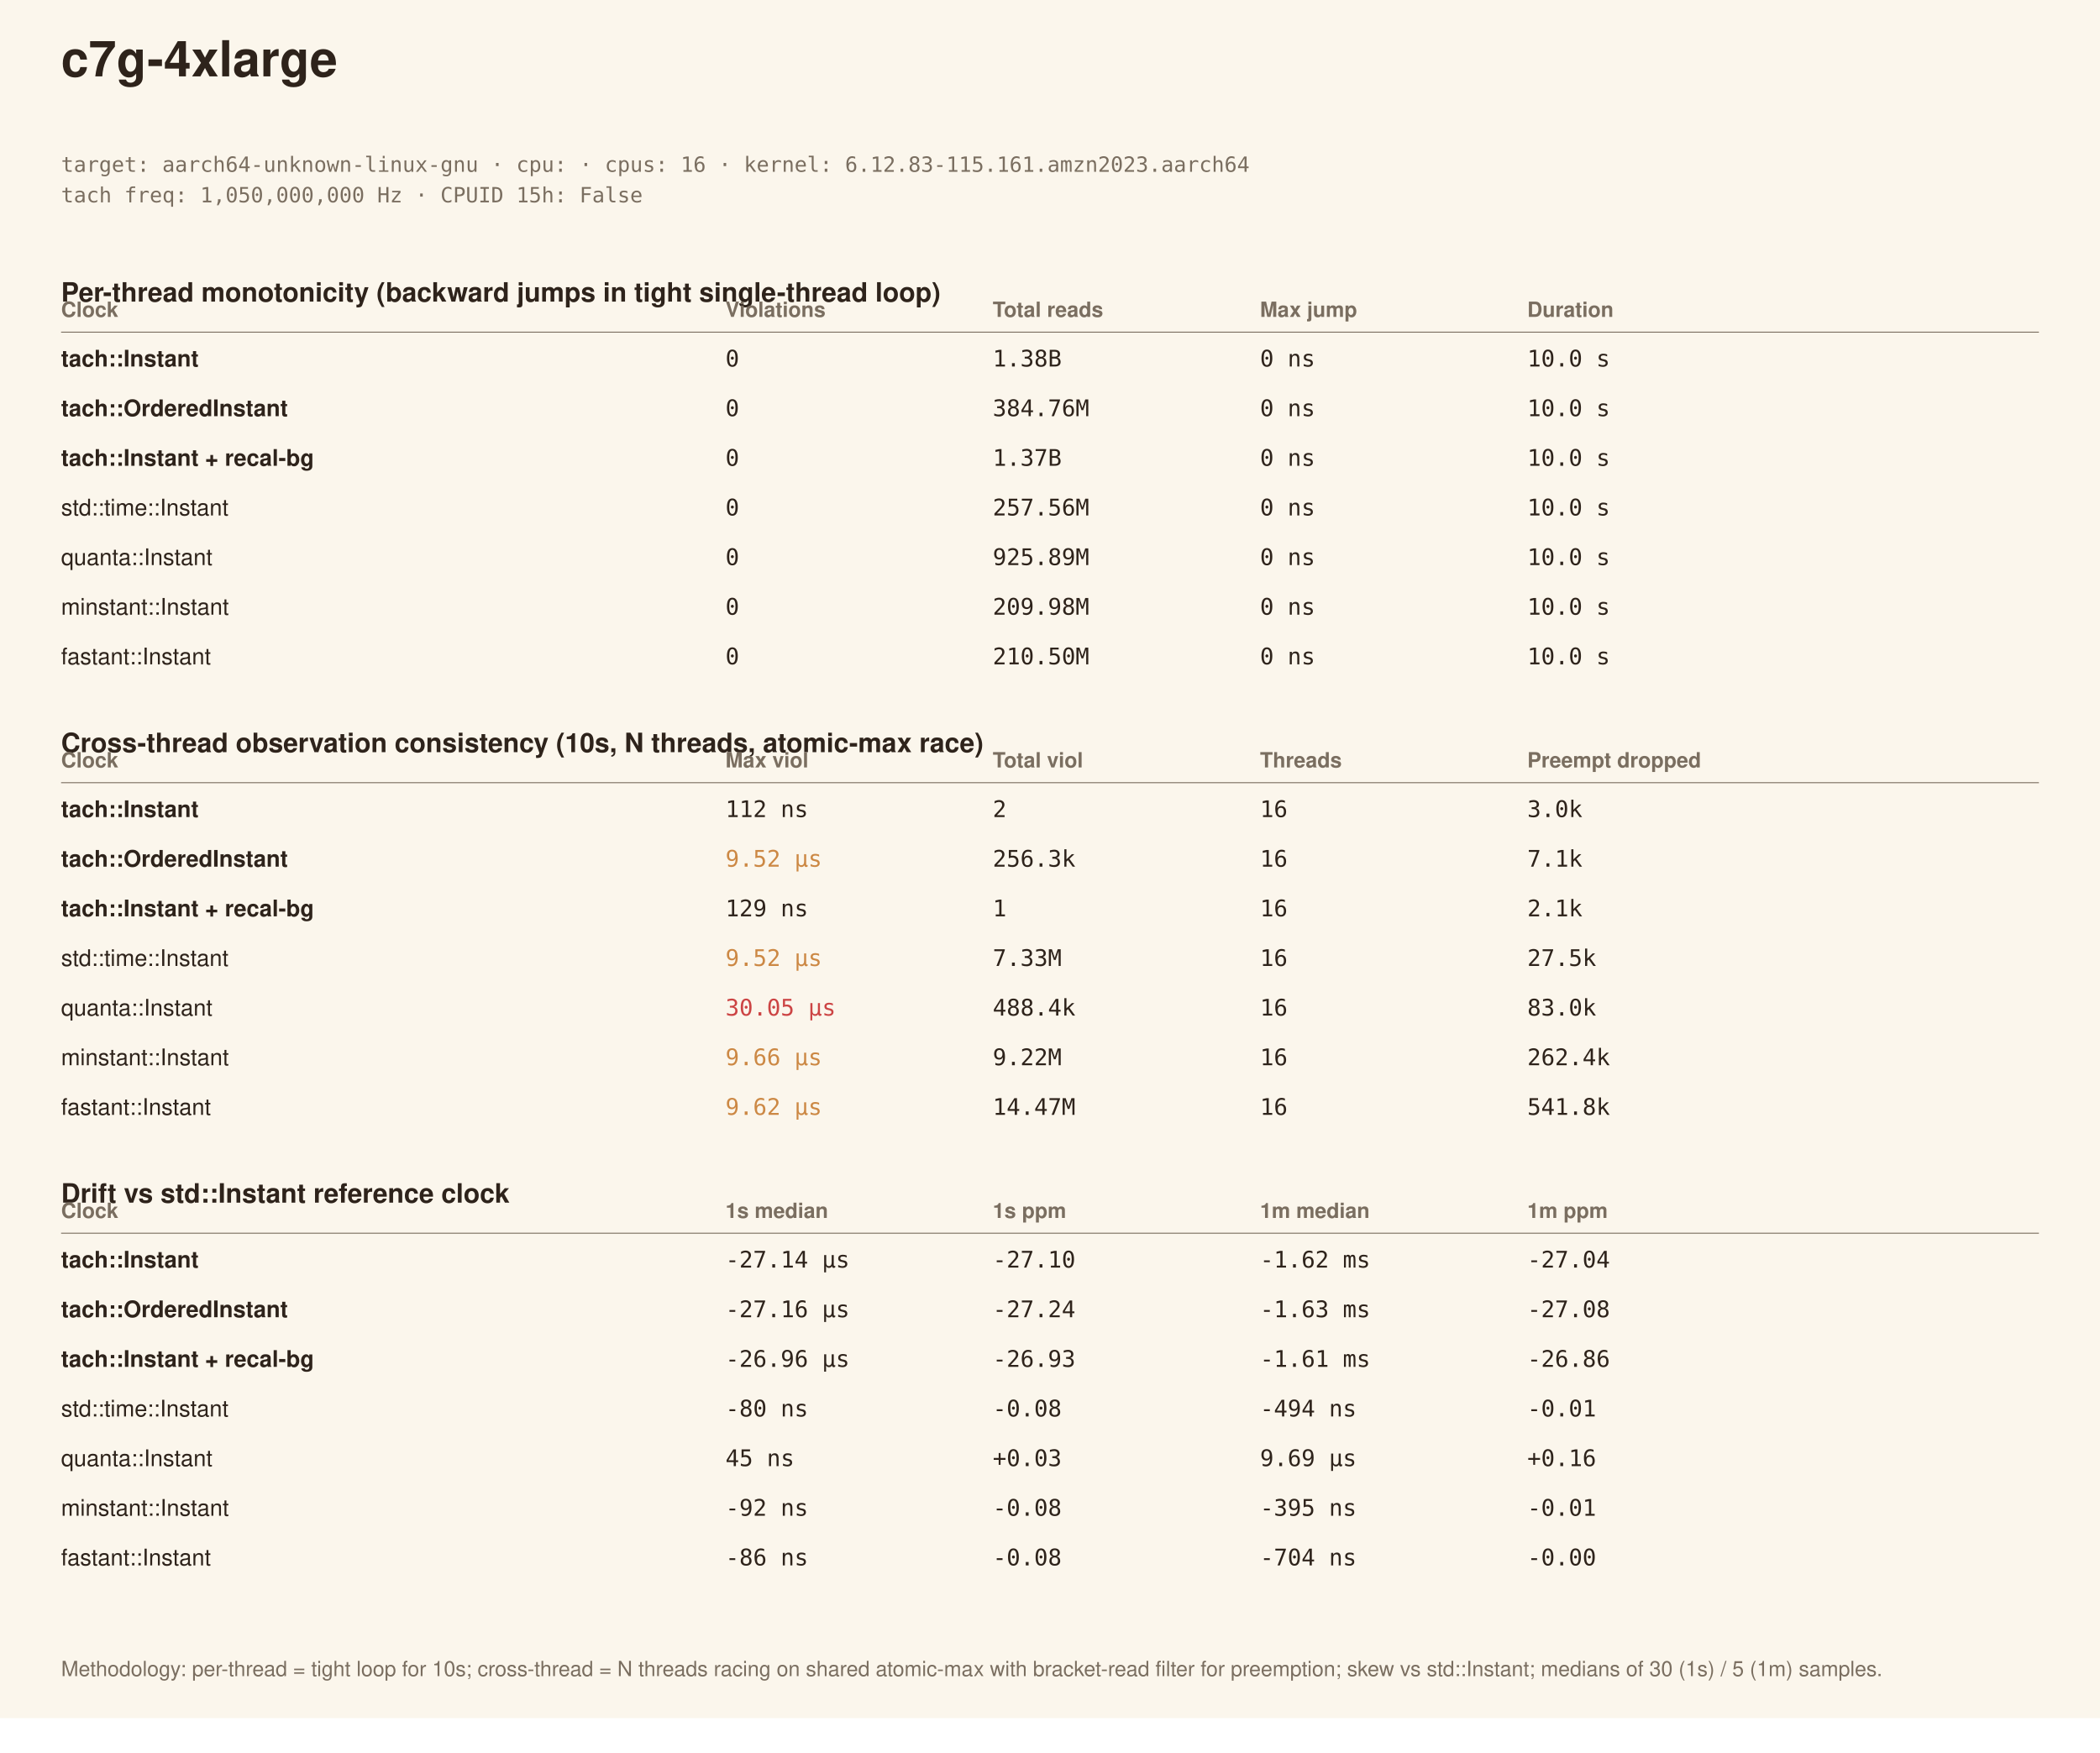
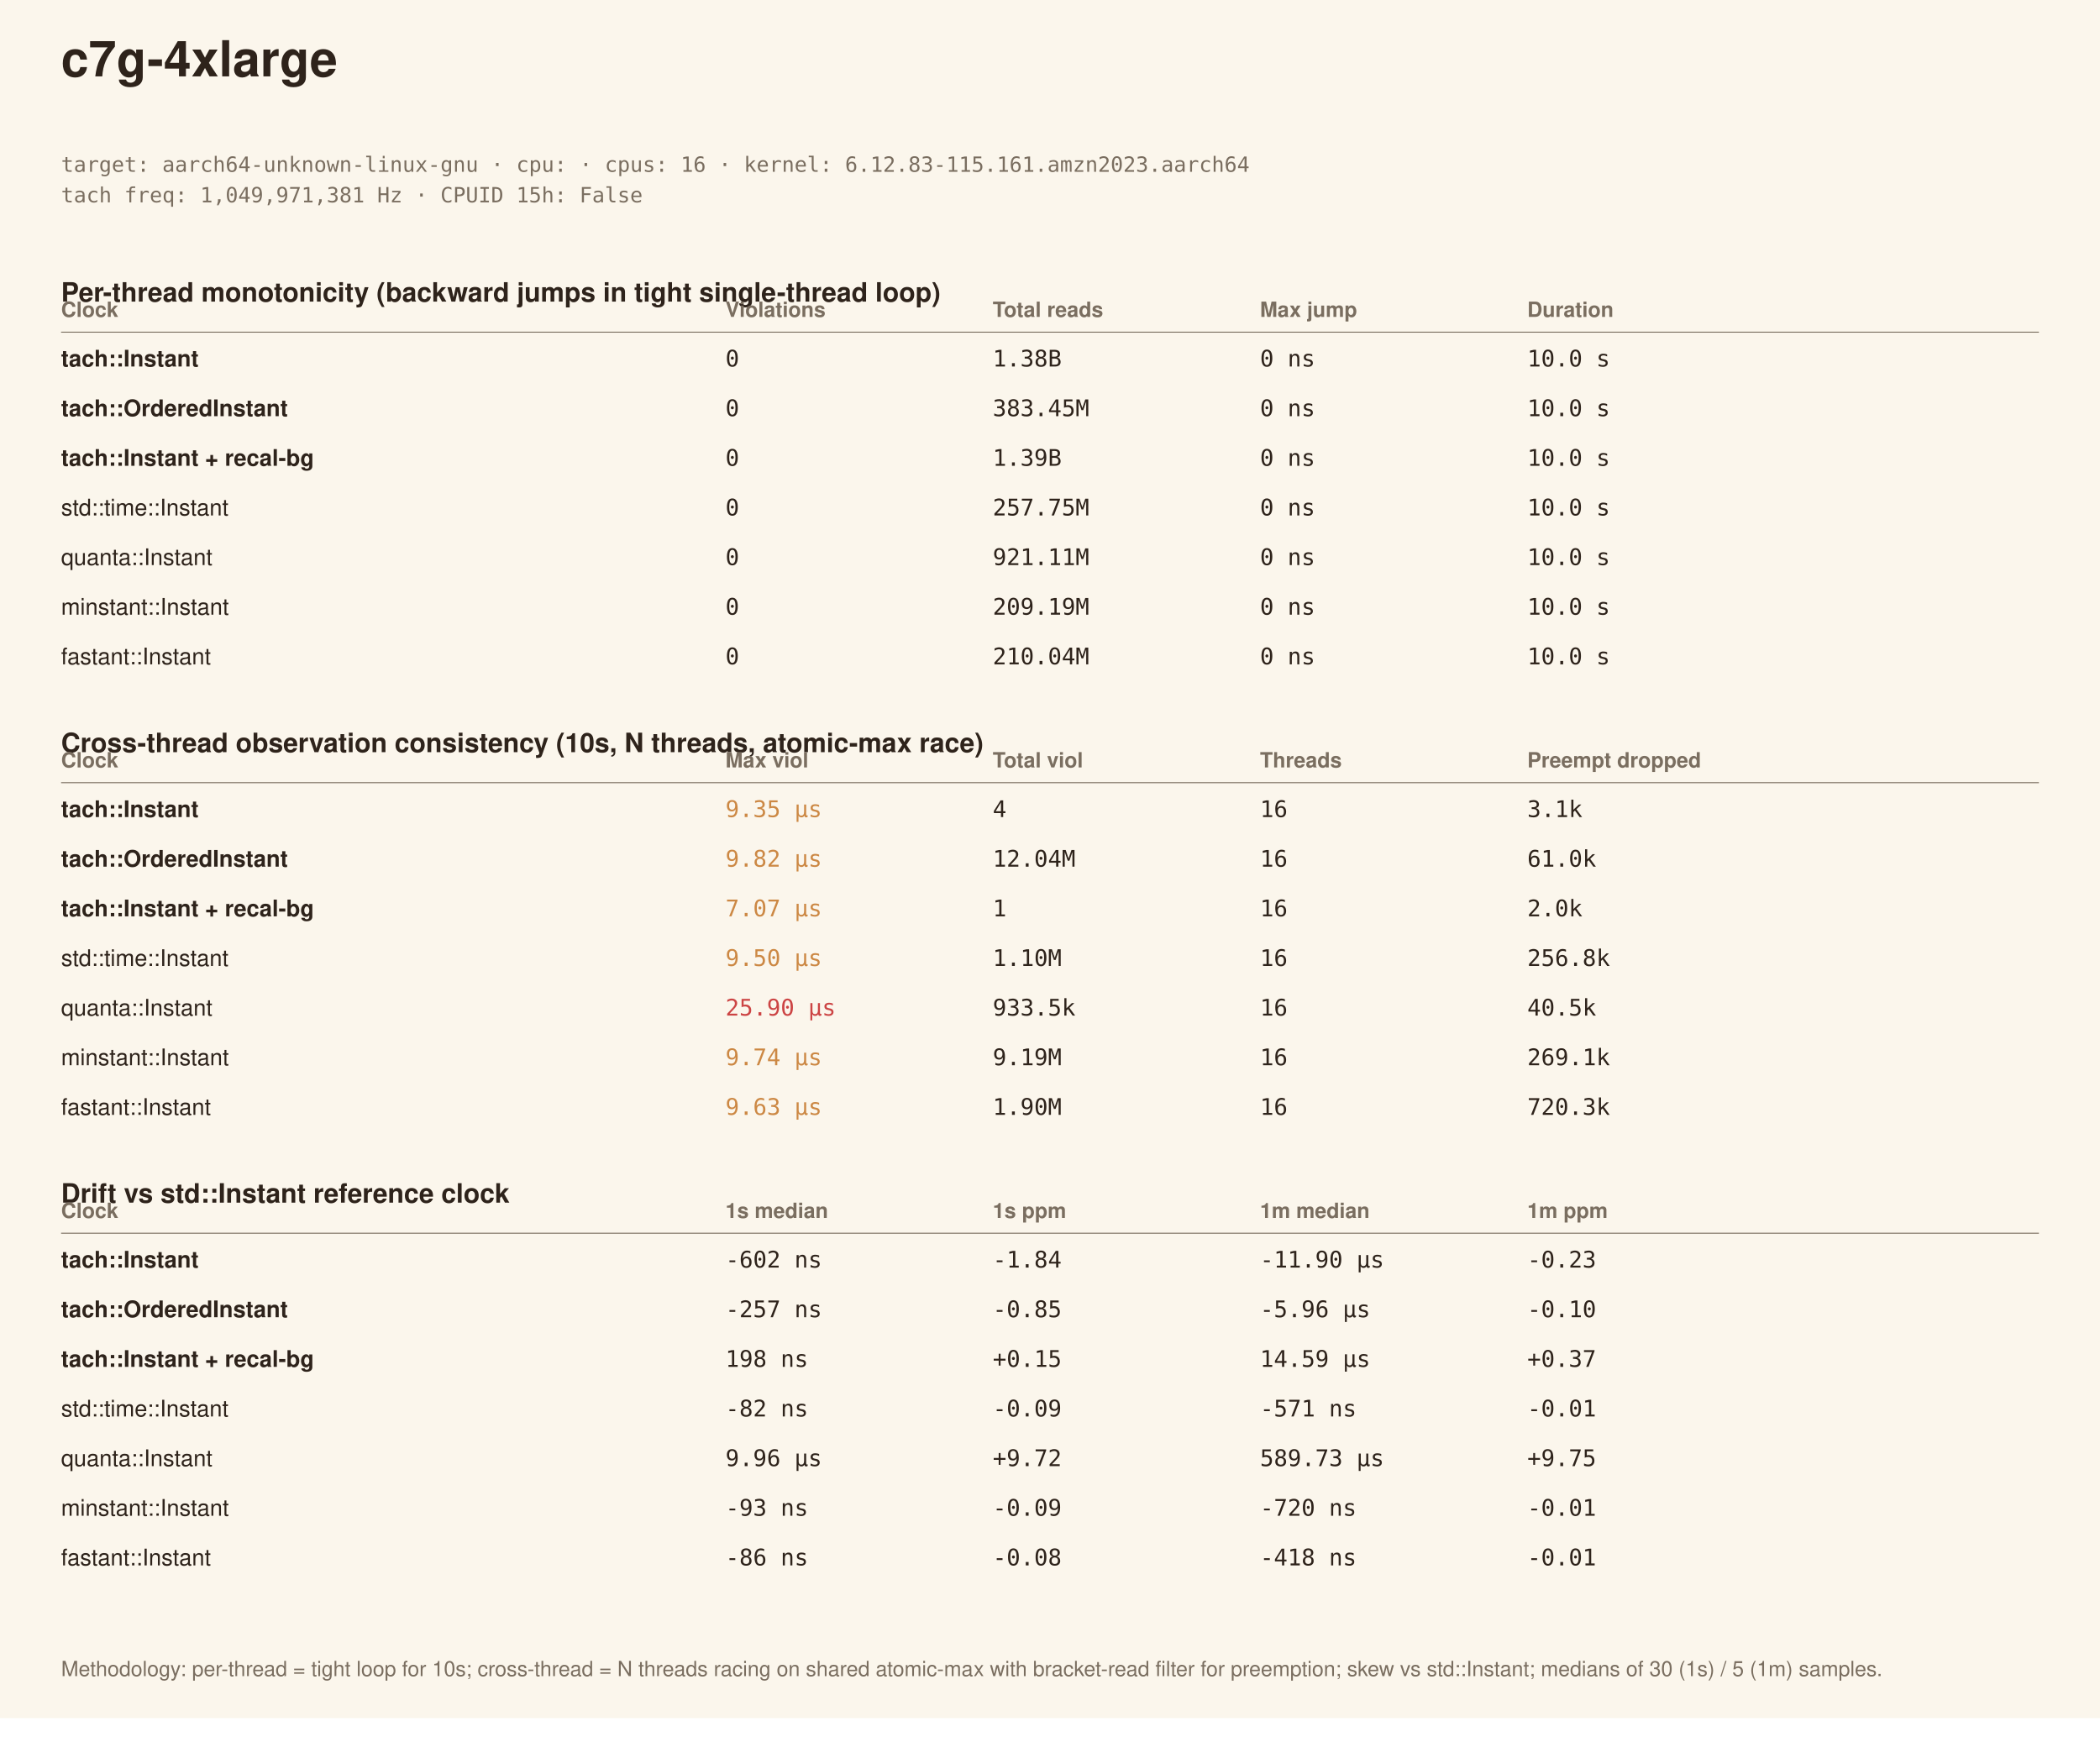
<svg xmlns="http://www.w3.org/2000/svg" viewBox="0 0 1100 918" width="1100" height="918">
  <rect width="1100" height="900" fill="#FBF6EC" />
  <text x="32" y="40" text-anchor="start" font-family="Avenir Next, Helvetica, Arial, sans-serif" font-size="26" font-weight="bold" fill="#2E231B">c7g-4xlarge</text>
  <text x="32" y="90" text-anchor="start" font-family="monospace" font-size="11" fill="#7A6E60">target: aarch64-unknown-linux-gnu  ·  cpu:   ·  cpus: 16  ·  kernel: 6.12.83-115.161.amzn2023.aarch64</text>
-   <text x="32" y="106" text-anchor="start" font-family="monospace" font-size="11" fill="#7A6E60">tach freq: 1,050,000,000 Hz  ·  CPUID 15h: False</text>
+   <text x="32" y="106" text-anchor="start" font-family="monospace" font-size="11" fill="#7A6E60">tach freq: 1,049,971,381 Hz  ·  CPUID 15h: False</text>
  <text x="32" y="158" text-anchor="start" font-family="Avenir Next, Helvetica, Arial, sans-serif" font-size="14" font-weight="bold" fill="#2E231B">Per-thread monotonicity (backward jumps in tight single-thread loop)</text>
  <line x1="32" y1="174" x2="1068" y2="174" stroke="#7A6E60" stroke-width="0.5" />
  <text x="32" y="166" text-anchor="start" font-family="Avenir Next, Helvetica, Arial, sans-serif" font-size="11" font-weight="bold" fill="#7A6E60">Clock</text>
  <text x="380" y="166" text-anchor="start" font-family="Avenir Next, Helvetica, Arial, sans-serif" font-size="11" font-weight="bold" fill="#7A6E60">Violations</text>
  <text x="520" y="166" text-anchor="start" font-family="Avenir Next, Helvetica, Arial, sans-serif" font-size="11" font-weight="bold" fill="#7A6E60">Total reads</text>
  <text x="660" y="166" text-anchor="start" font-family="Avenir Next, Helvetica, Arial, sans-serif" font-size="11" font-weight="bold" fill="#7A6E60">Max jump</text>
  <text x="800" y="166" text-anchor="start" font-family="Avenir Next, Helvetica, Arial, sans-serif" font-size="11" font-weight="bold" fill="#7A6E60">Duration</text>
  <text x="32" y="192" text-anchor="start" font-family="Avenir Next, Helvetica, Arial, sans-serif" font-size="12" font-weight="bold" fill="#2E231B">tach::Instant</text>
  <text x="380" y="192" text-anchor="start" font-family="monospace" font-size="12" fill="#2E231B">0</text>
  <text x="520" y="192" text-anchor="start" font-family="monospace" font-size="12" fill="#2E231B">1.38B</text>
  <text x="660" y="192" text-anchor="start" font-family="monospace" font-size="12" fill="#2E231B">0 ns</text>
  <text x="800" y="192" text-anchor="start" font-family="monospace" font-size="12" fill="#2E231B">10.0 s</text>
  <text x="32" y="218" text-anchor="start" font-family="Avenir Next, Helvetica, Arial, sans-serif" font-size="12" font-weight="bold" fill="#2E231B">tach::OrderedInstant</text>
  <text x="380" y="218" text-anchor="start" font-family="monospace" font-size="12" fill="#2E231B">0</text>
-   <text x="520" y="218" text-anchor="start" font-family="monospace" font-size="12" fill="#2E231B">384.76M</text>
+   <text x="520" y="218" text-anchor="start" font-family="monospace" font-size="12" fill="#2E231B">383.45M</text>
  <text x="660" y="218" text-anchor="start" font-family="monospace" font-size="12" fill="#2E231B">0 ns</text>
  <text x="800" y="218" text-anchor="start" font-family="monospace" font-size="12" fill="#2E231B">10.0 s</text>
  <text x="32" y="244" text-anchor="start" font-family="Avenir Next, Helvetica, Arial, sans-serif" font-size="12" font-weight="bold" fill="#2E231B">tach::Instant + recal-bg</text>
  <text x="380" y="244" text-anchor="start" font-family="monospace" font-size="12" fill="#2E231B">0</text>
-   <text x="520" y="244" text-anchor="start" font-family="monospace" font-size="12" fill="#2E231B">1.37B</text>
+   <text x="520" y="244" text-anchor="start" font-family="monospace" font-size="12" fill="#2E231B">1.39B</text>
  <text x="660" y="244" text-anchor="start" font-family="monospace" font-size="12" fill="#2E231B">0 ns</text>
  <text x="800" y="244" text-anchor="start" font-family="monospace" font-size="12" fill="#2E231B">10.0 s</text>
  <text x="32" y="270" text-anchor="start" font-family="Avenir Next, Helvetica, Arial, sans-serif" font-size="12" fill="#2E231B">std::time::Instant</text>
  <text x="380" y="270" text-anchor="start" font-family="monospace" font-size="12" fill="#2E231B">0</text>
-   <text x="520" y="270" text-anchor="start" font-family="monospace" font-size="12" fill="#2E231B">257.56M</text>
+   <text x="520" y="270" text-anchor="start" font-family="monospace" font-size="12" fill="#2E231B">257.75M</text>
  <text x="660" y="270" text-anchor="start" font-family="monospace" font-size="12" fill="#2E231B">0 ns</text>
  <text x="800" y="270" text-anchor="start" font-family="monospace" font-size="12" fill="#2E231B">10.0 s</text>
  <text x="32" y="296" text-anchor="start" font-family="Avenir Next, Helvetica, Arial, sans-serif" font-size="12" fill="#2E231B">quanta::Instant</text>
  <text x="380" y="296" text-anchor="start" font-family="monospace" font-size="12" fill="#2E231B">0</text>
-   <text x="520" y="296" text-anchor="start" font-family="monospace" font-size="12" fill="#2E231B">925.89M</text>
+   <text x="520" y="296" text-anchor="start" font-family="monospace" font-size="12" fill="#2E231B">921.11M</text>
  <text x="660" y="296" text-anchor="start" font-family="monospace" font-size="12" fill="#2E231B">0 ns</text>
  <text x="800" y="296" text-anchor="start" font-family="monospace" font-size="12" fill="#2E231B">10.0 s</text>
  <text x="32" y="322" text-anchor="start" font-family="Avenir Next, Helvetica, Arial, sans-serif" font-size="12" fill="#2E231B">minstant::Instant</text>
  <text x="380" y="322" text-anchor="start" font-family="monospace" font-size="12" fill="#2E231B">0</text>
-   <text x="520" y="322" text-anchor="start" font-family="monospace" font-size="12" fill="#2E231B">209.98M</text>
+   <text x="520" y="322" text-anchor="start" font-family="monospace" font-size="12" fill="#2E231B">209.19M</text>
  <text x="660" y="322" text-anchor="start" font-family="monospace" font-size="12" fill="#2E231B">0 ns</text>
  <text x="800" y="322" text-anchor="start" font-family="monospace" font-size="12" fill="#2E231B">10.0 s</text>
  <text x="32" y="348" text-anchor="start" font-family="Avenir Next, Helvetica, Arial, sans-serif" font-size="12" fill="#2E231B">fastant::Instant</text>
  <text x="380" y="348" text-anchor="start" font-family="monospace" font-size="12" fill="#2E231B">0</text>
-   <text x="520" y="348" text-anchor="start" font-family="monospace" font-size="12" fill="#2E231B">210.50M</text>
+   <text x="520" y="348" text-anchor="start" font-family="monospace" font-size="12" fill="#2E231B">210.04M</text>
  <text x="660" y="348" text-anchor="start" font-family="monospace" font-size="12" fill="#2E231B">0 ns</text>
  <text x="800" y="348" text-anchor="start" font-family="monospace" font-size="12" fill="#2E231B">10.0 s</text>
  <text x="32" y="394" text-anchor="start" font-family="Avenir Next, Helvetica, Arial, sans-serif" font-size="14" font-weight="bold" fill="#2E231B">Cross-thread observation consistency (10s, N threads, atomic-max race)</text>
  <line x1="32" y1="410" x2="1068" y2="410" stroke="#7A6E60" stroke-width="0.5" />
  <text x="32" y="402" text-anchor="start" font-family="Avenir Next, Helvetica, Arial, sans-serif" font-size="11" font-weight="bold" fill="#7A6E60">Clock</text>
  <text x="380" y="402" text-anchor="start" font-family="Avenir Next, Helvetica, Arial, sans-serif" font-size="11" font-weight="bold" fill="#7A6E60">Max viol</text>
  <text x="520" y="402" text-anchor="start" font-family="Avenir Next, Helvetica, Arial, sans-serif" font-size="11" font-weight="bold" fill="#7A6E60">Total viol</text>
  <text x="660" y="402" text-anchor="start" font-family="Avenir Next, Helvetica, Arial, sans-serif" font-size="11" font-weight="bold" fill="#7A6E60">Threads</text>
  <text x="800" y="402" text-anchor="start" font-family="Avenir Next, Helvetica, Arial, sans-serif" font-size="11" font-weight="bold" fill="#7A6E60">Preempt dropped</text>
  <text x="32" y="428" text-anchor="start" font-family="Avenir Next, Helvetica, Arial, sans-serif" font-size="12" font-weight="bold" fill="#2E231B">tach::Instant</text>
-   <text x="380" y="428" text-anchor="start" font-family="monospace" font-size="12" fill="#2E231B">112 ns</text>
-   <text x="520" y="428" text-anchor="start" font-family="monospace" font-size="12" fill="#2E231B">2</text>
+   <text x="380" y="428" text-anchor="start" font-family="monospace" font-size="12" fill="#cc8844">9.35 µs</text>
+   <text x="520" y="428" text-anchor="start" font-family="monospace" font-size="12" fill="#2E231B">4</text>
  <text x="660" y="428" text-anchor="start" font-family="monospace" font-size="12" fill="#2E231B">16</text>
-   <text x="800" y="428" text-anchor="start" font-family="monospace" font-size="12" fill="#2E231B">3.0k</text>
+   <text x="800" y="428" text-anchor="start" font-family="monospace" font-size="12" fill="#2E231B">3.1k</text>
  <text x="32" y="454" text-anchor="start" font-family="Avenir Next, Helvetica, Arial, sans-serif" font-size="12" font-weight="bold" fill="#2E231B">tach::OrderedInstant</text>
-   <text x="380" y="454" text-anchor="start" font-family="monospace" font-size="12" fill="#cc8844">9.52 µs</text>
-   <text x="520" y="454" text-anchor="start" font-family="monospace" font-size="12" fill="#2E231B">256.3k</text>
+   <text x="380" y="454" text-anchor="start" font-family="monospace" font-size="12" fill="#cc8844">9.82 µs</text>
+   <text x="520" y="454" text-anchor="start" font-family="monospace" font-size="12" fill="#2E231B">12.04M</text>
  <text x="660" y="454" text-anchor="start" font-family="monospace" font-size="12" fill="#2E231B">16</text>
-   <text x="800" y="454" text-anchor="start" font-family="monospace" font-size="12" fill="#2E231B">7.1k</text>
+   <text x="800" y="454" text-anchor="start" font-family="monospace" font-size="12" fill="#2E231B">61.0k</text>
  <text x="32" y="480" text-anchor="start" font-family="Avenir Next, Helvetica, Arial, sans-serif" font-size="12" font-weight="bold" fill="#2E231B">tach::Instant + recal-bg</text>
-   <text x="380" y="480" text-anchor="start" font-family="monospace" font-size="12" fill="#2E231B">129 ns</text>
+   <text x="380" y="480" text-anchor="start" font-family="monospace" font-size="12" fill="#cc8844">7.07 µs</text>
  <text x="520" y="480" text-anchor="start" font-family="monospace" font-size="12" fill="#2E231B">1</text>
  <text x="660" y="480" text-anchor="start" font-family="monospace" font-size="12" fill="#2E231B">16</text>
-   <text x="800" y="480" text-anchor="start" font-family="monospace" font-size="12" fill="#2E231B">2.1k</text>
+   <text x="800" y="480" text-anchor="start" font-family="monospace" font-size="12" fill="#2E231B">2.0k</text>
  <text x="32" y="506" text-anchor="start" font-family="Avenir Next, Helvetica, Arial, sans-serif" font-size="12" fill="#2E231B">std::time::Instant</text>
-   <text x="380" y="506" text-anchor="start" font-family="monospace" font-size="12" fill="#cc8844">9.52 µs</text>
-   <text x="520" y="506" text-anchor="start" font-family="monospace" font-size="12" fill="#2E231B">7.33M</text>
+   <text x="380" y="506" text-anchor="start" font-family="monospace" font-size="12" fill="#cc8844">9.50 µs</text>
+   <text x="520" y="506" text-anchor="start" font-family="monospace" font-size="12" fill="#2E231B">1.10M</text>
  <text x="660" y="506" text-anchor="start" font-family="monospace" font-size="12" fill="#2E231B">16</text>
-   <text x="800" y="506" text-anchor="start" font-family="monospace" font-size="12" fill="#2E231B">27.5k</text>
+   <text x="800" y="506" text-anchor="start" font-family="monospace" font-size="12" fill="#2E231B">256.8k</text>
  <text x="32" y="532" text-anchor="start" font-family="Avenir Next, Helvetica, Arial, sans-serif" font-size="12" fill="#2E231B">quanta::Instant</text>
-   <text x="380" y="532" text-anchor="start" font-family="monospace" font-size="12" fill="#cc4444">30.05 µs</text>
-   <text x="520" y="532" text-anchor="start" font-family="monospace" font-size="12" fill="#2E231B">488.4k</text>
+   <text x="380" y="532" text-anchor="start" font-family="monospace" font-size="12" fill="#cc4444">25.90 µs</text>
+   <text x="520" y="532" text-anchor="start" font-family="monospace" font-size="12" fill="#2E231B">933.5k</text>
  <text x="660" y="532" text-anchor="start" font-family="monospace" font-size="12" fill="#2E231B">16</text>
-   <text x="800" y="532" text-anchor="start" font-family="monospace" font-size="12" fill="#2E231B">83.0k</text>
+   <text x="800" y="532" text-anchor="start" font-family="monospace" font-size="12" fill="#2E231B">40.5k</text>
  <text x="32" y="558" text-anchor="start" font-family="Avenir Next, Helvetica, Arial, sans-serif" font-size="12" fill="#2E231B">minstant::Instant</text>
-   <text x="380" y="558" text-anchor="start" font-family="monospace" font-size="12" fill="#cc8844">9.66 µs</text>
-   <text x="520" y="558" text-anchor="start" font-family="monospace" font-size="12" fill="#2E231B">9.22M</text>
+   <text x="380" y="558" text-anchor="start" font-family="monospace" font-size="12" fill="#cc8844">9.74 µs</text>
+   <text x="520" y="558" text-anchor="start" font-family="monospace" font-size="12" fill="#2E231B">9.19M</text>
  <text x="660" y="558" text-anchor="start" font-family="monospace" font-size="12" fill="#2E231B">16</text>
-   <text x="800" y="558" text-anchor="start" font-family="monospace" font-size="12" fill="#2E231B">262.4k</text>
+   <text x="800" y="558" text-anchor="start" font-family="monospace" font-size="12" fill="#2E231B">269.1k</text>
  <text x="32" y="584" text-anchor="start" font-family="Avenir Next, Helvetica, Arial, sans-serif" font-size="12" fill="#2E231B">fastant::Instant</text>
-   <text x="380" y="584" text-anchor="start" font-family="monospace" font-size="12" fill="#cc8844">9.62 µs</text>
-   <text x="520" y="584" text-anchor="start" font-family="monospace" font-size="12" fill="#2E231B">14.47M</text>
+   <text x="380" y="584" text-anchor="start" font-family="monospace" font-size="12" fill="#cc8844">9.63 µs</text>
+   <text x="520" y="584" text-anchor="start" font-family="monospace" font-size="12" fill="#2E231B">1.90M</text>
  <text x="660" y="584" text-anchor="start" font-family="monospace" font-size="12" fill="#2E231B">16</text>
-   <text x="800" y="584" text-anchor="start" font-family="monospace" font-size="12" fill="#2E231B">541.8k</text>
+   <text x="800" y="584" text-anchor="start" font-family="monospace" font-size="12" fill="#2E231B">720.3k</text>
  <text x="32" y="630" text-anchor="start" font-family="Avenir Next, Helvetica, Arial, sans-serif" font-size="14" font-weight="bold" fill="#2E231B">Drift vs std::Instant reference clock</text>
  <line x1="32" y1="646" x2="1068" y2="646" stroke="#7A6E60" stroke-width="0.5" />
  <text x="32" y="638" text-anchor="start" font-family="Avenir Next, Helvetica, Arial, sans-serif" font-size="11" font-weight="bold" fill="#7A6E60">Clock</text>
  <text x="380" y="638" text-anchor="start" font-family="Avenir Next, Helvetica, Arial, sans-serif" font-size="11" font-weight="bold" fill="#7A6E60">1s median</text>
  <text x="520" y="638" text-anchor="start" font-family="Avenir Next, Helvetica, Arial, sans-serif" font-size="11" font-weight="bold" fill="#7A6E60">1s ppm</text>
  <text x="660" y="638" text-anchor="start" font-family="Avenir Next, Helvetica, Arial, sans-serif" font-size="11" font-weight="bold" fill="#7A6E60">1m median</text>
  <text x="800" y="638" text-anchor="start" font-family="Avenir Next, Helvetica, Arial, sans-serif" font-size="11" font-weight="bold" fill="#7A6E60">1m ppm</text>
  <text x="32" y="664" text-anchor="start" font-family="Avenir Next, Helvetica, Arial, sans-serif" font-size="12" font-weight="bold" fill="#2E231B">tach::Instant</text>
-   <text x="380" y="664" text-anchor="start" font-family="monospace" font-size="12" fill="#2E231B">-27.14 µs</text>
-   <text x="520" y="664" text-anchor="start" font-family="monospace" font-size="12" fill="#2E231B">-27.10</text>
-   <text x="660" y="664" text-anchor="start" font-family="monospace" font-size="12" fill="#2E231B">-1.62 ms</text>
-   <text x="800" y="664" text-anchor="start" font-family="monospace" font-size="12" fill="#2E231B">-27.04</text>
+   <text x="380" y="664" text-anchor="start" font-family="monospace" font-size="12" fill="#2E231B">-602 ns</text>
+   <text x="520" y="664" text-anchor="start" font-family="monospace" font-size="12" fill="#2E231B">-1.84</text>
+   <text x="660" y="664" text-anchor="start" font-family="monospace" font-size="12" fill="#2E231B">-11.90 µs</text>
+   <text x="800" y="664" text-anchor="start" font-family="monospace" font-size="12" fill="#2E231B">-0.23</text>
  <text x="32" y="690" text-anchor="start" font-family="Avenir Next, Helvetica, Arial, sans-serif" font-size="12" font-weight="bold" fill="#2E231B">tach::OrderedInstant</text>
-   <text x="380" y="690" text-anchor="start" font-family="monospace" font-size="12" fill="#2E231B">-27.16 µs</text>
-   <text x="520" y="690" text-anchor="start" font-family="monospace" font-size="12" fill="#2E231B">-27.24</text>
-   <text x="660" y="690" text-anchor="start" font-family="monospace" font-size="12" fill="#2E231B">-1.63 ms</text>
-   <text x="800" y="690" text-anchor="start" font-family="monospace" font-size="12" fill="#2E231B">-27.08</text>
+   <text x="380" y="690" text-anchor="start" font-family="monospace" font-size="12" fill="#2E231B">-257 ns</text>
+   <text x="520" y="690" text-anchor="start" font-family="monospace" font-size="12" fill="#2E231B">-0.85</text>
+   <text x="660" y="690" text-anchor="start" font-family="monospace" font-size="12" fill="#2E231B">-5.96 µs</text>
+   <text x="800" y="690" text-anchor="start" font-family="monospace" font-size="12" fill="#2E231B">-0.10</text>
  <text x="32" y="716" text-anchor="start" font-family="Avenir Next, Helvetica, Arial, sans-serif" font-size="12" font-weight="bold" fill="#2E231B">tach::Instant + recal-bg</text>
-   <text x="380" y="716" text-anchor="start" font-family="monospace" font-size="12" fill="#2E231B">-26.96 µs</text>
-   <text x="520" y="716" text-anchor="start" font-family="monospace" font-size="12" fill="#2E231B">-26.93</text>
-   <text x="660" y="716" text-anchor="start" font-family="monospace" font-size="12" fill="#2E231B">-1.61 ms</text>
-   <text x="800" y="716" text-anchor="start" font-family="monospace" font-size="12" fill="#2E231B">-26.86</text>
+   <text x="380" y="716" text-anchor="start" font-family="monospace" font-size="12" fill="#2E231B">198 ns</text>
+   <text x="520" y="716" text-anchor="start" font-family="monospace" font-size="12" fill="#2E231B">+0.15</text>
+   <text x="660" y="716" text-anchor="start" font-family="monospace" font-size="12" fill="#2E231B">14.59 µs</text>
+   <text x="800" y="716" text-anchor="start" font-family="monospace" font-size="12" fill="#2E231B">+0.37</text>
  <text x="32" y="742" text-anchor="start" font-family="Avenir Next, Helvetica, Arial, sans-serif" font-size="12" fill="#2E231B">std::time::Instant</text>
-   <text x="380" y="742" text-anchor="start" font-family="monospace" font-size="12" fill="#2E231B">-80 ns</text>
-   <text x="520" y="742" text-anchor="start" font-family="monospace" font-size="12" fill="#2E231B">-0.08</text>
-   <text x="660" y="742" text-anchor="start" font-family="monospace" font-size="12" fill="#2E231B">-494 ns</text>
+   <text x="380" y="742" text-anchor="start" font-family="monospace" font-size="12" fill="#2E231B">-82 ns</text>
+   <text x="520" y="742" text-anchor="start" font-family="monospace" font-size="12" fill="#2E231B">-0.09</text>
+   <text x="660" y="742" text-anchor="start" font-family="monospace" font-size="12" fill="#2E231B">-571 ns</text>
  <text x="800" y="742" text-anchor="start" font-family="monospace" font-size="12" fill="#2E231B">-0.01</text>
  <text x="32" y="768" text-anchor="start" font-family="Avenir Next, Helvetica, Arial, sans-serif" font-size="12" fill="#2E231B">quanta::Instant</text>
-   <text x="380" y="768" text-anchor="start" font-family="monospace" font-size="12" fill="#2E231B">45 ns</text>
-   <text x="520" y="768" text-anchor="start" font-family="monospace" font-size="12" fill="#2E231B">+0.03</text>
-   <text x="660" y="768" text-anchor="start" font-family="monospace" font-size="12" fill="#2E231B">9.69 µs</text>
-   <text x="800" y="768" text-anchor="start" font-family="monospace" font-size="12" fill="#2E231B">+0.16</text>
+   <text x="380" y="768" text-anchor="start" font-family="monospace" font-size="12" fill="#2E231B">9.96 µs</text>
+   <text x="520" y="768" text-anchor="start" font-family="monospace" font-size="12" fill="#2E231B">+9.72</text>
+   <text x="660" y="768" text-anchor="start" font-family="monospace" font-size="12" fill="#2E231B">589.73 µs</text>
+   <text x="800" y="768" text-anchor="start" font-family="monospace" font-size="12" fill="#2E231B">+9.75</text>
  <text x="32" y="794" text-anchor="start" font-family="Avenir Next, Helvetica, Arial, sans-serif" font-size="12" fill="#2E231B">minstant::Instant</text>
-   <text x="380" y="794" text-anchor="start" font-family="monospace" font-size="12" fill="#2E231B">-92 ns</text>
-   <text x="520" y="794" text-anchor="start" font-family="monospace" font-size="12" fill="#2E231B">-0.08</text>
-   <text x="660" y="794" text-anchor="start" font-family="monospace" font-size="12" fill="#2E231B">-395 ns</text>
+   <text x="380" y="794" text-anchor="start" font-family="monospace" font-size="12" fill="#2E231B">-93 ns</text>
+   <text x="520" y="794" text-anchor="start" font-family="monospace" font-size="12" fill="#2E231B">-0.09</text>
+   <text x="660" y="794" text-anchor="start" font-family="monospace" font-size="12" fill="#2E231B">-720 ns</text>
  <text x="800" y="794" text-anchor="start" font-family="monospace" font-size="12" fill="#2E231B">-0.01</text>
  <text x="32" y="820" text-anchor="start" font-family="Avenir Next, Helvetica, Arial, sans-serif" font-size="12" fill="#2E231B">fastant::Instant</text>
  <text x="380" y="820" text-anchor="start" font-family="monospace" font-size="12" fill="#2E231B">-86 ns</text>
  <text x="520" y="820" text-anchor="start" font-family="monospace" font-size="12" fill="#2E231B">-0.08</text>
-   <text x="660" y="820" text-anchor="start" font-family="monospace" font-size="12" fill="#2E231B">-704 ns</text>
-   <text x="800" y="820" text-anchor="start" font-family="monospace" font-size="12" fill="#2E231B">-0.00</text>
+   <text x="660" y="820" text-anchor="start" font-family="monospace" font-size="12" fill="#2E231B">-418 ns</text>
+   <text x="800" y="820" text-anchor="start" font-family="monospace" font-size="12" fill="#2E231B">-0.01</text>
  <text x="32" y="878" text-anchor="start" font-family="Avenir Next, Helvetica, Arial, sans-serif" font-size="11" fill="#7A6E60">Methodology: per-thread = tight loop for 10s; cross-thread = N threads racing on shared atomic-max with bracket-read filter for preemption; skew vs std::Instant; medians of 30 (1s) / 5 (1m) samples.</text>
</svg>
